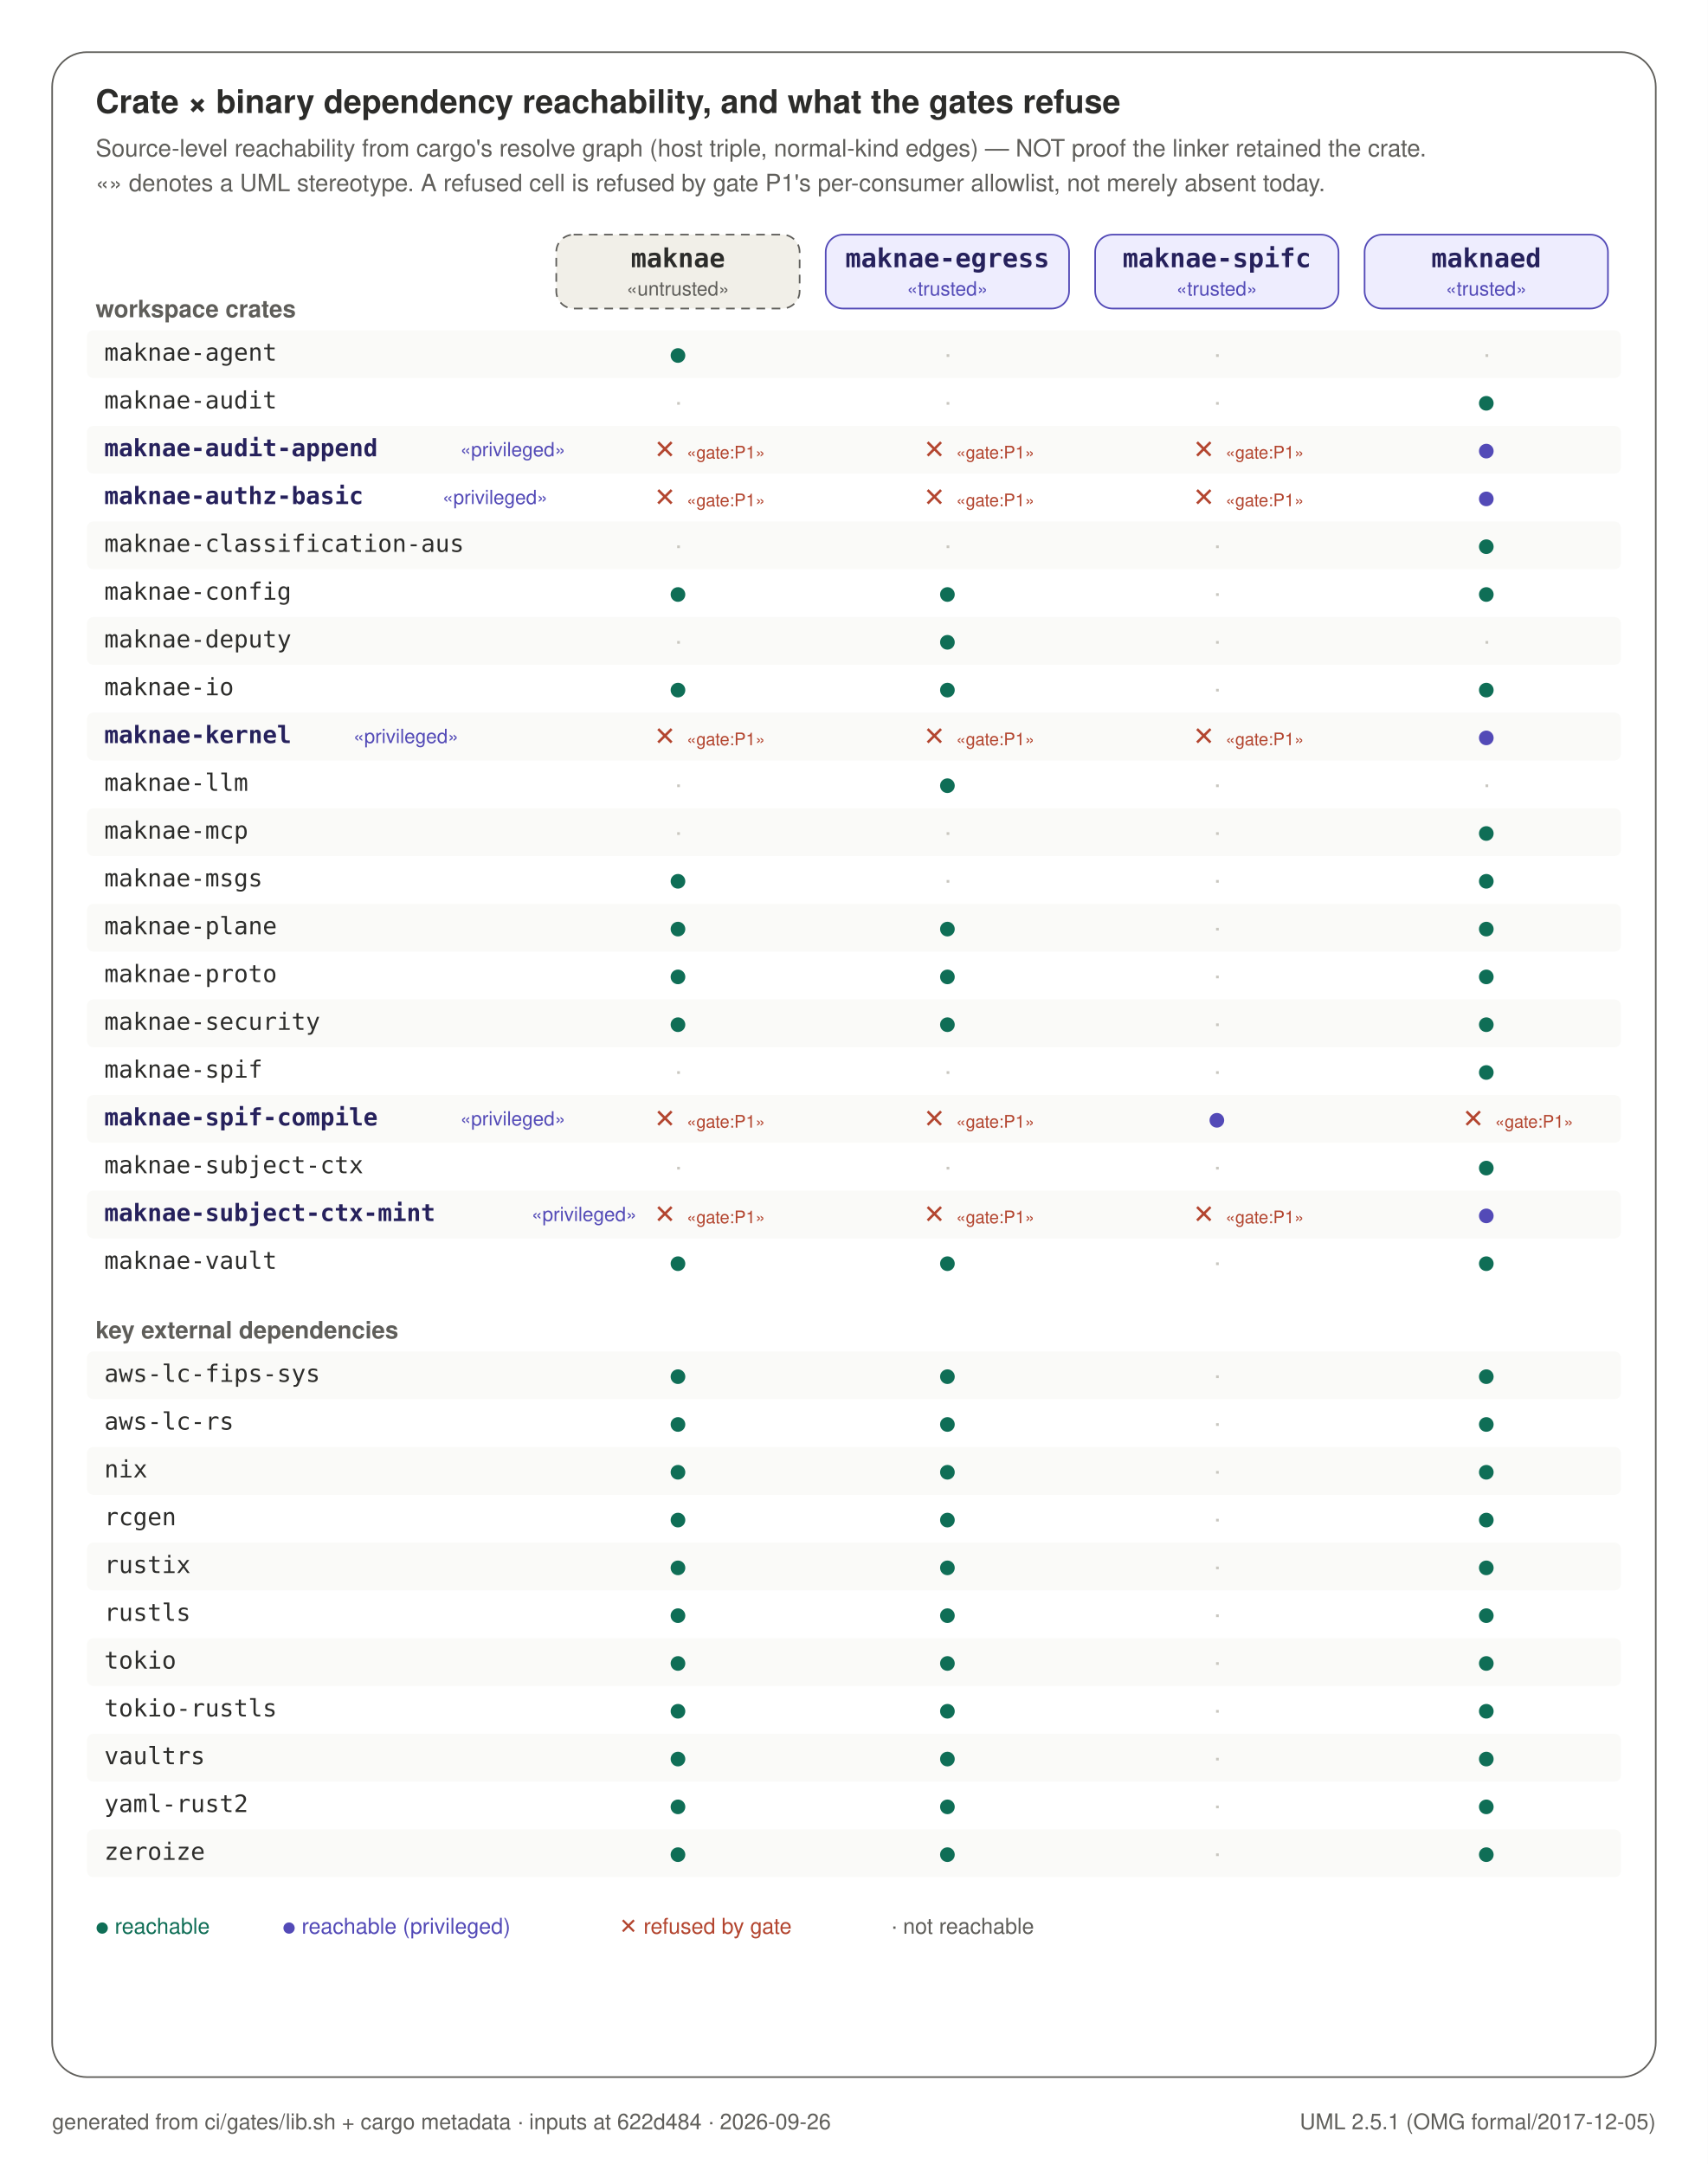
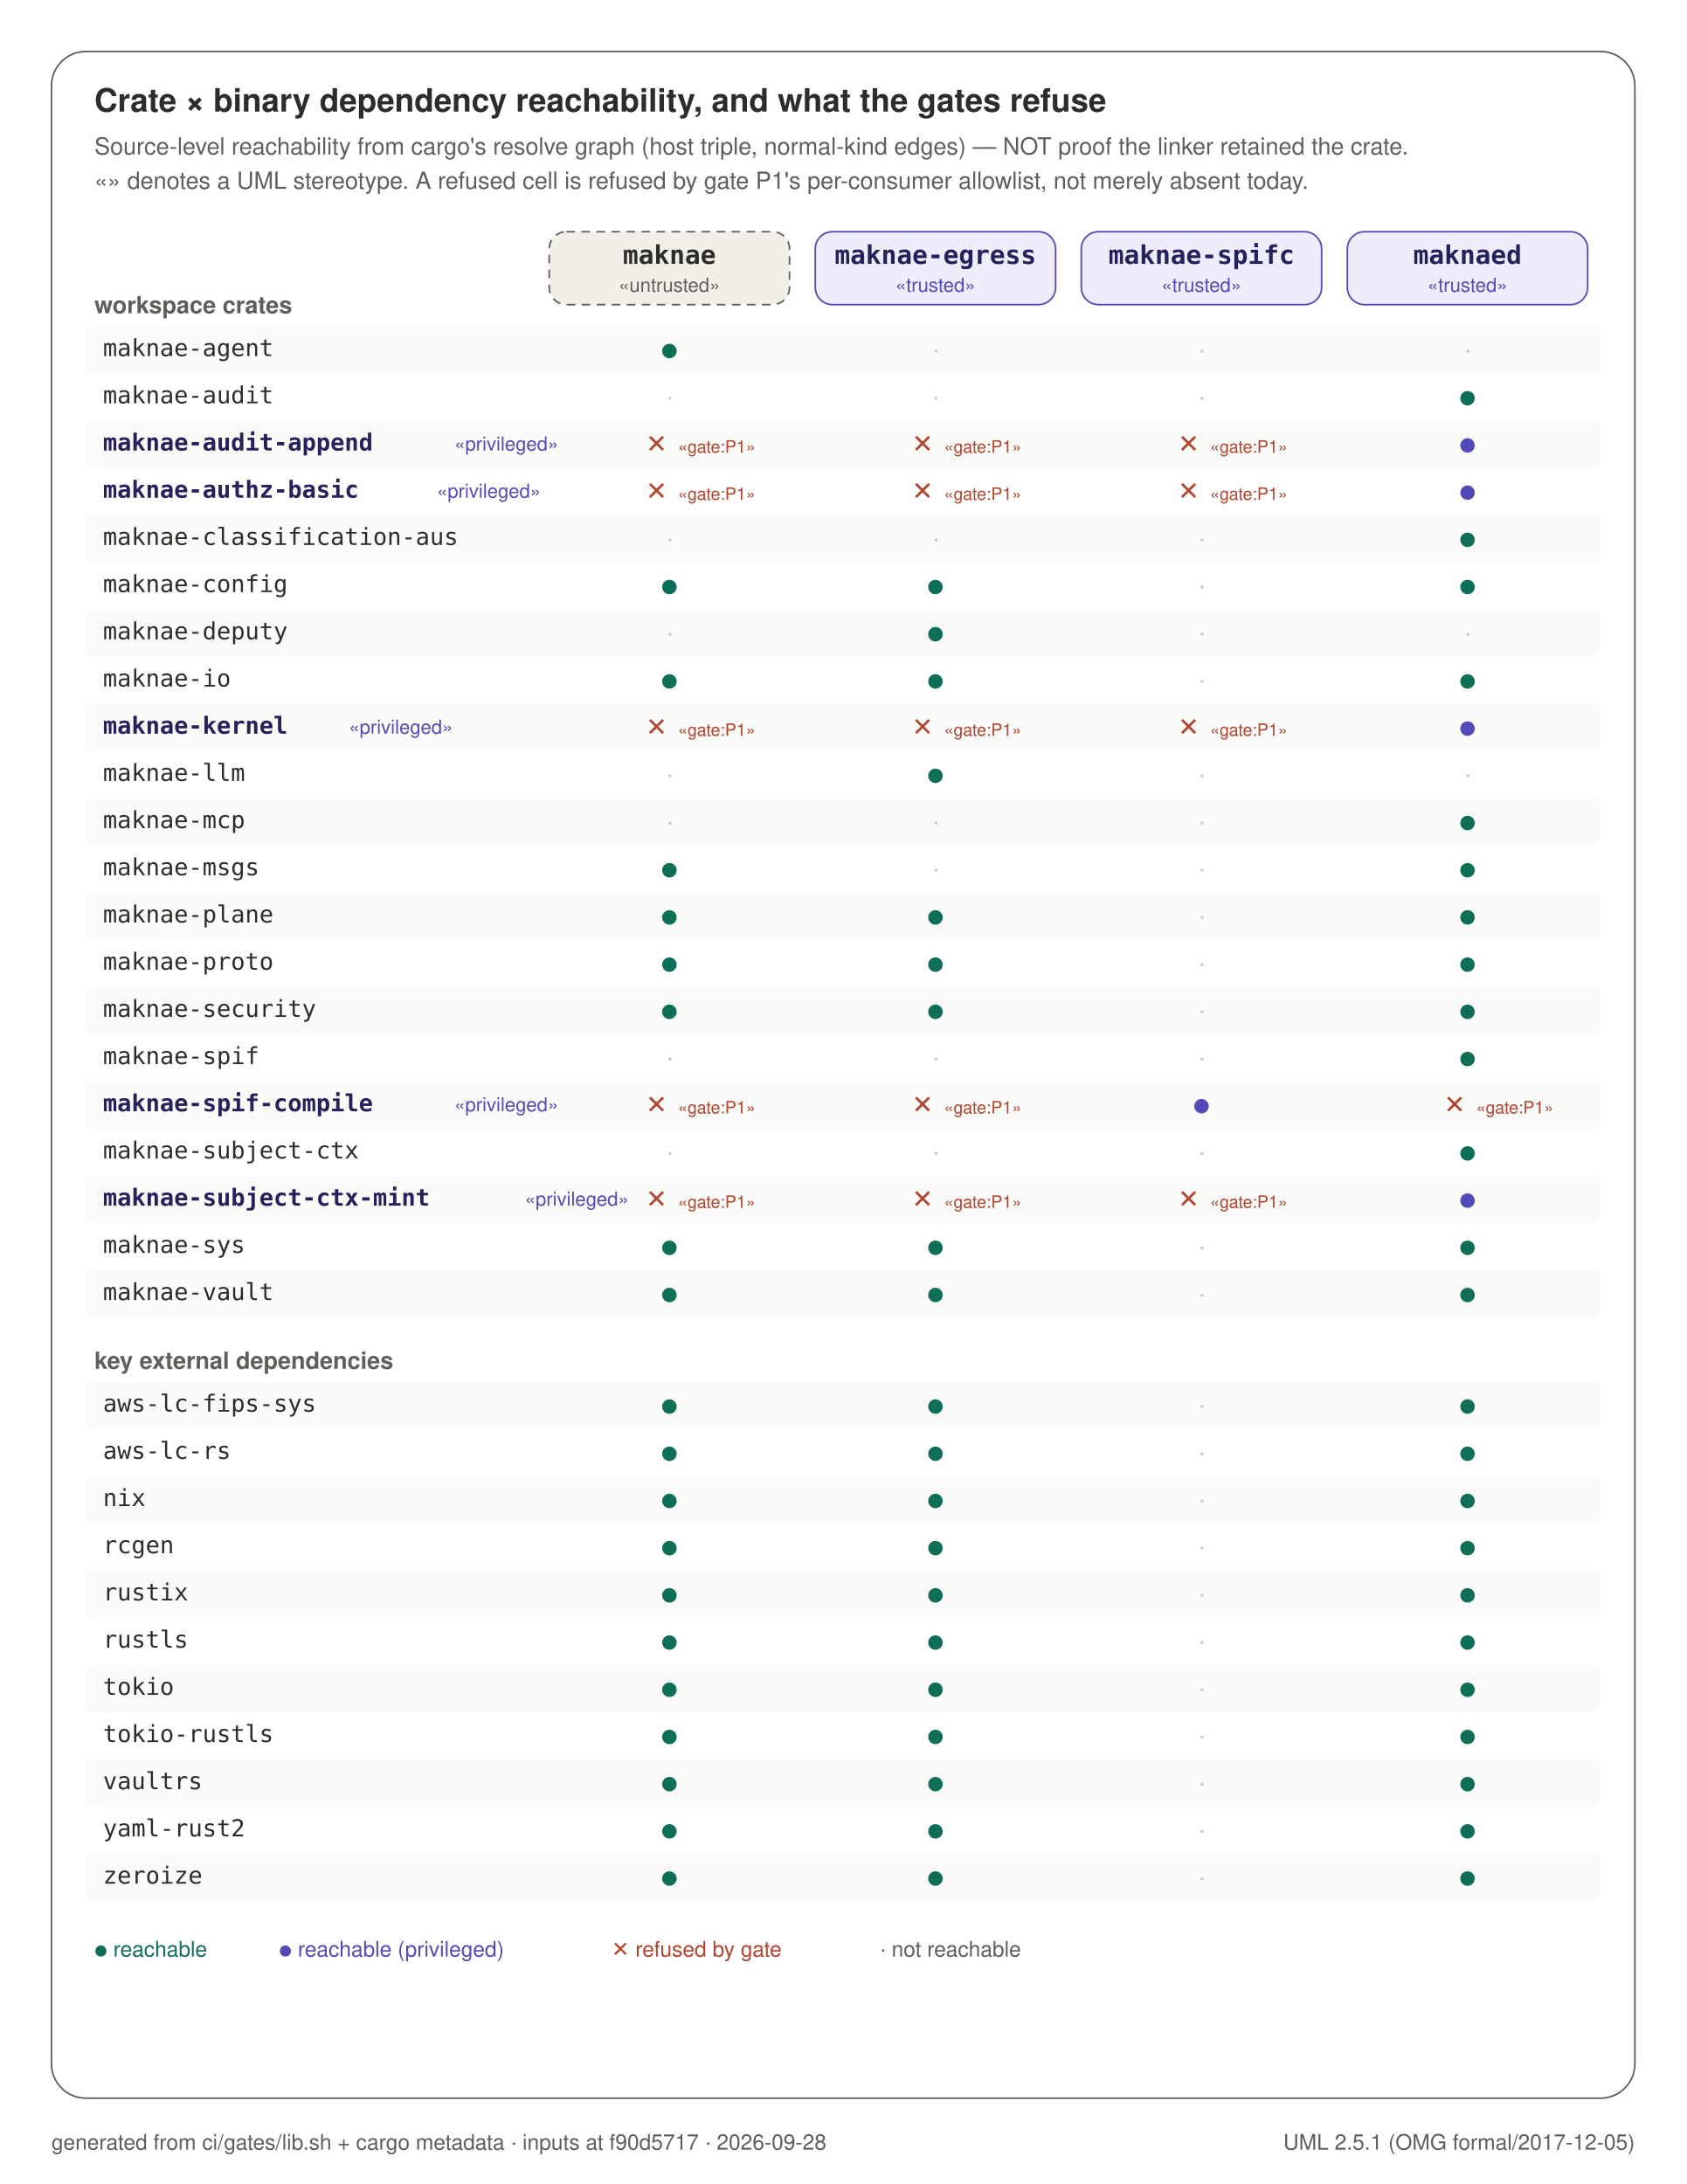
- <svg xmlns="http://www.w3.org/2000/svg" width="786" height="996" viewBox="0 0 786 996" role="img">
-   <rect x="0" y="0" width="786" height="996" fill="#FFFFFF" />
-   <rect x="24" y="24" width="738" height="932" rx="16" fill="#FFFFFF" stroke="#5F5E5A" stroke-width="0.75" />
+ <svg xmlns="http://www.w3.org/2000/svg" width="786" height="1018" viewBox="0 0 786 1018" role="img">
+   <rect x="0" y="0" width="786" height="1018" fill="#FFFFFF" />
+   <rect x="24" y="24" width="738" height="954" rx="16" fill="#FFFFFF" stroke="#5F5E5A" stroke-width="0.75" />
  <text x="44" y="52" text-anchor="start" font-family="Helvetica, Arial, sans-serif" font-size="15" font-weight="600" fill="#2C2C2A">Crate × binary dependency reachability, and what the gates refuse</text>
  <text x="44" y="72" text-anchor="start" font-family="Helvetica, Arial, sans-serif" font-size="11" font-weight="400" fill="#5F5E5A">Source-level reachability from cargo's resolve graph (host triple, normal-kind edges) — NOT proof the linker retained the crate.</text>
  <text x="44" y="88" text-anchor="start" font-family="Helvetica, Arial, sans-serif" font-size="11" font-weight="400" fill="#5F5E5A">«» denotes a UML stereotype. A refused cell is refused by gate P1's per-consumer allowlist, not merely absent today.</text>
  <rect x="256" y="108" width="112" height="34" rx="8" fill="#F1EFE8" stroke="#5F5E5A" stroke-width="0.75" stroke-dasharray="4 3" />
  <text x="312.0" y="123" text-anchor="middle" font-family="ui-monospace, SFMono-Regular, Menlo, monospace" font-size="12" font-weight="600" fill="#2C2C2A">maknae</text>
  <text x="312.0" y="136" text-anchor="middle" font-family="Helvetica, Arial, sans-serif" font-size="9" font-weight="400" fill="#5F5E5A">«untrusted»</text>
  <rect x="380" y="108" width="112" height="34" rx="8" fill="#EEEDFE" stroke="#534AB7" stroke-width="0.75" />
  <text x="436.0" y="123" text-anchor="middle" font-family="ui-monospace, SFMono-Regular, Menlo, monospace" font-size="12" font-weight="600" fill="#26215C">maknae-egress</text>
  <text x="436.0" y="136" text-anchor="middle" font-family="Helvetica, Arial, sans-serif" font-size="9" font-weight="400" fill="#534AB7">«trusted»</text>
  <rect x="504" y="108" width="112" height="34" rx="8" fill="#EEEDFE" stroke="#534AB7" stroke-width="0.75" />
  <text x="560.0" y="123" text-anchor="middle" font-family="ui-monospace, SFMono-Regular, Menlo, monospace" font-size="12" font-weight="600" fill="#26215C">maknae-spifc</text>
  <text x="560.0" y="136" text-anchor="middle" font-family="Helvetica, Arial, sans-serif" font-size="9" font-weight="400" fill="#534AB7">«trusted»</text>
  <rect x="628" y="108" width="112" height="34" rx="8" fill="#EEEDFE" stroke="#534AB7" stroke-width="0.75" />
  <text x="684.0" y="123" text-anchor="middle" font-family="ui-monospace, SFMono-Regular, Menlo, monospace" font-size="12" font-weight="600" fill="#26215C">maknaed</text>
  <text x="684.0" y="136" text-anchor="middle" font-family="Helvetica, Arial, sans-serif" font-size="9" font-weight="400" fill="#534AB7">«trusted»</text>
  <text x="44" y="146" text-anchor="start" font-family="Helvetica, Arial, sans-serif" font-size="11" font-weight="600" fill="#5F5E5A">workspace crates</text>
  <rect x="40" y="152" width="706" height="22" rx="3" fill="#FAFAF8" stroke="none" stroke-width="0" />
  <text x="48" y="166" text-anchor="start" font-family="ui-monospace, SFMono-Regular, Menlo, monospace" font-size="11" font-weight="400" fill="#2C2C2A">maknae-agent</text>
  <text x="312.0" y="167" text-anchor="middle" font-family="Helvetica, Arial, sans-serif" font-size="13" font-weight="400" fill="#0F6E56">●</text>
  <text x="436.0" y="167" text-anchor="middle" font-family="Helvetica, Arial, sans-serif" font-size="12" font-weight="400" fill="#C9C7C0">·</text>
  <text x="560.0" y="167" text-anchor="middle" font-family="Helvetica, Arial, sans-serif" font-size="12" font-weight="400" fill="#C9C7C0">·</text>
  <text x="684.0" y="167" text-anchor="middle" font-family="Helvetica, Arial, sans-serif" font-size="12" font-weight="400" fill="#C9C7C0">·</text>
  <text x="48" y="188" text-anchor="start" font-family="ui-monospace, SFMono-Regular, Menlo, monospace" font-size="11" font-weight="400" fill="#2C2C2A">maknae-audit</text>
  <text x="312.0" y="189" text-anchor="middle" font-family="Helvetica, Arial, sans-serif" font-size="12" font-weight="400" fill="#C9C7C0">·</text>
  <text x="436.0" y="189" text-anchor="middle" font-family="Helvetica, Arial, sans-serif" font-size="12" font-weight="400" fill="#C9C7C0">·</text>
  <text x="560.0" y="189" text-anchor="middle" font-family="Helvetica, Arial, sans-serif" font-size="12" font-weight="400" fill="#C9C7C0">·</text>
  <text x="684.0" y="189" text-anchor="middle" font-family="Helvetica, Arial, sans-serif" font-size="13" font-weight="400" fill="#0F6E56">●</text>
  <rect x="40" y="196" width="706" height="22" rx="3" fill="#FAFAF8" stroke="none" stroke-width="0" />
  <text x="48" y="210" text-anchor="start" font-family="ui-monospace, SFMono-Regular, Menlo, monospace" font-size="11" font-weight="600" fill="#26215C">maknae-audit-append</text>
  <text x="211.8" y="210" text-anchor="start" font-family="Helvetica, Arial, sans-serif" font-size="9" font-weight="400" fill="#534AB7">«privileged»</text>
  <text x="306.0" y="211" text-anchor="middle" font-family="Helvetica, Arial, sans-serif" font-size="12" font-weight="400" fill="#B3452F">✕</text>
  <text x="316.0" y="211" text-anchor="start" font-family="Helvetica, Arial, sans-serif" font-size="8" font-weight="400" fill="#B3452F">«gate:P1»</text>
  <text x="430.0" y="211" text-anchor="middle" font-family="Helvetica, Arial, sans-serif" font-size="12" font-weight="400" fill="#B3452F">✕</text>
  <text x="440.0" y="211" text-anchor="start" font-family="Helvetica, Arial, sans-serif" font-size="8" font-weight="400" fill="#B3452F">«gate:P1»</text>
  <text x="554.0" y="211" text-anchor="middle" font-family="Helvetica, Arial, sans-serif" font-size="12" font-weight="400" fill="#B3452F">✕</text>
  <text x="564.0" y="211" text-anchor="start" font-family="Helvetica, Arial, sans-serif" font-size="8" font-weight="400" fill="#B3452F">«gate:P1»</text>
  <text x="684.0" y="211" text-anchor="middle" font-family="Helvetica, Arial, sans-serif" font-size="13" font-weight="400" fill="#534AB7">●</text>
  <text x="48" y="232" text-anchor="start" font-family="ui-monospace, SFMono-Regular, Menlo, monospace" font-size="11" font-weight="600" fill="#26215C">maknae-authz-basic</text>
  <text x="203.6" y="232" text-anchor="start" font-family="Helvetica, Arial, sans-serif" font-size="9" font-weight="400" fill="#534AB7">«privileged»</text>
  <text x="306.0" y="233" text-anchor="middle" font-family="Helvetica, Arial, sans-serif" font-size="12" font-weight="400" fill="#B3452F">✕</text>
  <text x="316.0" y="233" text-anchor="start" font-family="Helvetica, Arial, sans-serif" font-size="8" font-weight="400" fill="#B3452F">«gate:P1»</text>
  <text x="430.0" y="233" text-anchor="middle" font-family="Helvetica, Arial, sans-serif" font-size="12" font-weight="400" fill="#B3452F">✕</text>
  <text x="440.0" y="233" text-anchor="start" font-family="Helvetica, Arial, sans-serif" font-size="8" font-weight="400" fill="#B3452F">«gate:P1»</text>
  <text x="554.0" y="233" text-anchor="middle" font-family="Helvetica, Arial, sans-serif" font-size="12" font-weight="400" fill="#B3452F">✕</text>
  <text x="564.0" y="233" text-anchor="start" font-family="Helvetica, Arial, sans-serif" font-size="8" font-weight="400" fill="#B3452F">«gate:P1»</text>
  <text x="684.0" y="233" text-anchor="middle" font-family="Helvetica, Arial, sans-serif" font-size="13" font-weight="400" fill="#534AB7">●</text>
  <rect x="40" y="240" width="706" height="22" rx="3" fill="#FAFAF8" stroke="none" stroke-width="0" />
  <text x="48" y="254" text-anchor="start" font-family="ui-monospace, SFMono-Regular, Menlo, monospace" font-size="11" font-weight="400" fill="#2C2C2A">maknae-classification-aus</text>
  <text x="312.0" y="255" text-anchor="middle" font-family="Helvetica, Arial, sans-serif" font-size="12" font-weight="400" fill="#C9C7C0">·</text>
  <text x="436.0" y="255" text-anchor="middle" font-family="Helvetica, Arial, sans-serif" font-size="12" font-weight="400" fill="#C9C7C0">·</text>
  <text x="560.0" y="255" text-anchor="middle" font-family="Helvetica, Arial, sans-serif" font-size="12" font-weight="400" fill="#C9C7C0">·</text>
  <text x="684.0" y="255" text-anchor="middle" font-family="Helvetica, Arial, sans-serif" font-size="13" font-weight="400" fill="#0F6E56">●</text>
  <text x="48" y="276" text-anchor="start" font-family="ui-monospace, SFMono-Regular, Menlo, monospace" font-size="11" font-weight="400" fill="#2C2C2A">maknae-config</text>
  <text x="312.0" y="277" text-anchor="middle" font-family="Helvetica, Arial, sans-serif" font-size="13" font-weight="400" fill="#0F6E56">●</text>
  <text x="436.0" y="277" text-anchor="middle" font-family="Helvetica, Arial, sans-serif" font-size="13" font-weight="400" fill="#0F6E56">●</text>
  <text x="560.0" y="277" text-anchor="middle" font-family="Helvetica, Arial, sans-serif" font-size="12" font-weight="400" fill="#C9C7C0">·</text>
  <text x="684.0" y="277" text-anchor="middle" font-family="Helvetica, Arial, sans-serif" font-size="13" font-weight="400" fill="#0F6E56">●</text>
  <rect x="40" y="284" width="706" height="22" rx="3" fill="#FAFAF8" stroke="none" stroke-width="0" />
  <text x="48" y="298" text-anchor="start" font-family="ui-monospace, SFMono-Regular, Menlo, monospace" font-size="11" font-weight="400" fill="#2C2C2A">maknae-deputy</text>
  <text x="312.0" y="299" text-anchor="middle" font-family="Helvetica, Arial, sans-serif" font-size="12" font-weight="400" fill="#C9C7C0">·</text>
  <text x="436.0" y="299" text-anchor="middle" font-family="Helvetica, Arial, sans-serif" font-size="13" font-weight="400" fill="#0F6E56">●</text>
  <text x="560.0" y="299" text-anchor="middle" font-family="Helvetica, Arial, sans-serif" font-size="12" font-weight="400" fill="#C9C7C0">·</text>
  <text x="684.0" y="299" text-anchor="middle" font-family="Helvetica, Arial, sans-serif" font-size="12" font-weight="400" fill="#C9C7C0">·</text>
  <text x="48" y="320" text-anchor="start" font-family="ui-monospace, SFMono-Regular, Menlo, monospace" font-size="11" font-weight="400" fill="#2C2C2A">maknae-io</text>
  <text x="312.0" y="321" text-anchor="middle" font-family="Helvetica, Arial, sans-serif" font-size="13" font-weight="400" fill="#0F6E56">●</text>
  <text x="436.0" y="321" text-anchor="middle" font-family="Helvetica, Arial, sans-serif" font-size="13" font-weight="400" fill="#0F6E56">●</text>
  <text x="560.0" y="321" text-anchor="middle" font-family="Helvetica, Arial, sans-serif" font-size="12" font-weight="400" fill="#C9C7C0">·</text>
  <text x="684.0" y="321" text-anchor="middle" font-family="Helvetica, Arial, sans-serif" font-size="13" font-weight="400" fill="#0F6E56">●</text>
  <rect x="40" y="328" width="706" height="22" rx="3" fill="#FAFAF8" stroke="none" stroke-width="0" />
  <text x="48" y="342" text-anchor="start" font-family="ui-monospace, SFMono-Regular, Menlo, monospace" font-size="11" font-weight="600" fill="#26215C">maknae-kernel</text>
  <text x="162.6" y="342" text-anchor="start" font-family="Helvetica, Arial, sans-serif" font-size="9" font-weight="400" fill="#534AB7">«privileged»</text>
  <text x="306.0" y="343" text-anchor="middle" font-family="Helvetica, Arial, sans-serif" font-size="12" font-weight="400" fill="#B3452F">✕</text>
  <text x="316.0" y="343" text-anchor="start" font-family="Helvetica, Arial, sans-serif" font-size="8" font-weight="400" fill="#B3452F">«gate:P1»</text>
  <text x="430.0" y="343" text-anchor="middle" font-family="Helvetica, Arial, sans-serif" font-size="12" font-weight="400" fill="#B3452F">✕</text>
  <text x="440.0" y="343" text-anchor="start" font-family="Helvetica, Arial, sans-serif" font-size="8" font-weight="400" fill="#B3452F">«gate:P1»</text>
  <text x="554.0" y="343" text-anchor="middle" font-family="Helvetica, Arial, sans-serif" font-size="12" font-weight="400" fill="#B3452F">✕</text>
  <text x="564.0" y="343" text-anchor="start" font-family="Helvetica, Arial, sans-serif" font-size="8" font-weight="400" fill="#B3452F">«gate:P1»</text>
  <text x="684.0" y="343" text-anchor="middle" font-family="Helvetica, Arial, sans-serif" font-size="13" font-weight="400" fill="#534AB7">●</text>
  <text x="48" y="364" text-anchor="start" font-family="ui-monospace, SFMono-Regular, Menlo, monospace" font-size="11" font-weight="400" fill="#2C2C2A">maknae-llm</text>
  <text x="312.0" y="365" text-anchor="middle" font-family="Helvetica, Arial, sans-serif" font-size="12" font-weight="400" fill="#C9C7C0">·</text>
  <text x="436.0" y="365" text-anchor="middle" font-family="Helvetica, Arial, sans-serif" font-size="13" font-weight="400" fill="#0F6E56">●</text>
  <text x="560.0" y="365" text-anchor="middle" font-family="Helvetica, Arial, sans-serif" font-size="12" font-weight="400" fill="#C9C7C0">·</text>
  <text x="684.0" y="365" text-anchor="middle" font-family="Helvetica, Arial, sans-serif" font-size="12" font-weight="400" fill="#C9C7C0">·</text>
  <rect x="40" y="372" width="706" height="22" rx="3" fill="#FAFAF8" stroke="none" stroke-width="0" />
  <text x="48" y="386" text-anchor="start" font-family="ui-monospace, SFMono-Regular, Menlo, monospace" font-size="11" font-weight="400" fill="#2C2C2A">maknae-mcp</text>
  <text x="312.0" y="387" text-anchor="middle" font-family="Helvetica, Arial, sans-serif" font-size="12" font-weight="400" fill="#C9C7C0">·</text>
  <text x="436.0" y="387" text-anchor="middle" font-family="Helvetica, Arial, sans-serif" font-size="12" font-weight="400" fill="#C9C7C0">·</text>
  <text x="560.0" y="387" text-anchor="middle" font-family="Helvetica, Arial, sans-serif" font-size="12" font-weight="400" fill="#C9C7C0">·</text>
  <text x="684.0" y="387" text-anchor="middle" font-family="Helvetica, Arial, sans-serif" font-size="13" font-weight="400" fill="#0F6E56">●</text>
  <text x="48" y="408" text-anchor="start" font-family="ui-monospace, SFMono-Regular, Menlo, monospace" font-size="11" font-weight="400" fill="#2C2C2A">maknae-msgs</text>
  <text x="312.0" y="409" text-anchor="middle" font-family="Helvetica, Arial, sans-serif" font-size="13" font-weight="400" fill="#0F6E56">●</text>
  <text x="436.0" y="409" text-anchor="middle" font-family="Helvetica, Arial, sans-serif" font-size="12" font-weight="400" fill="#C9C7C0">·</text>
  <text x="560.0" y="409" text-anchor="middle" font-family="Helvetica, Arial, sans-serif" font-size="12" font-weight="400" fill="#C9C7C0">·</text>
  <text x="684.0" y="409" text-anchor="middle" font-family="Helvetica, Arial, sans-serif" font-size="13" font-weight="400" fill="#0F6E56">●</text>
  <rect x="40" y="416" width="706" height="22" rx="3" fill="#FAFAF8" stroke="none" stroke-width="0" />
  <text x="48" y="430" text-anchor="start" font-family="ui-monospace, SFMono-Regular, Menlo, monospace" font-size="11" font-weight="400" fill="#2C2C2A">maknae-plane</text>
  <text x="312.0" y="431" text-anchor="middle" font-family="Helvetica, Arial, sans-serif" font-size="13" font-weight="400" fill="#0F6E56">●</text>
  <text x="436.0" y="431" text-anchor="middle" font-family="Helvetica, Arial, sans-serif" font-size="13" font-weight="400" fill="#0F6E56">●</text>
  <text x="560.0" y="431" text-anchor="middle" font-family="Helvetica, Arial, sans-serif" font-size="12" font-weight="400" fill="#C9C7C0">·</text>
  <text x="684.0" y="431" text-anchor="middle" font-family="Helvetica, Arial, sans-serif" font-size="13" font-weight="400" fill="#0F6E56">●</text>
  <text x="48" y="452" text-anchor="start" font-family="ui-monospace, SFMono-Regular, Menlo, monospace" font-size="11" font-weight="400" fill="#2C2C2A">maknae-proto</text>
  <text x="312.0" y="453" text-anchor="middle" font-family="Helvetica, Arial, sans-serif" font-size="13" font-weight="400" fill="#0F6E56">●</text>
  <text x="436.0" y="453" text-anchor="middle" font-family="Helvetica, Arial, sans-serif" font-size="13" font-weight="400" fill="#0F6E56">●</text>
  <text x="560.0" y="453" text-anchor="middle" font-family="Helvetica, Arial, sans-serif" font-size="12" font-weight="400" fill="#C9C7C0">·</text>
  <text x="684.0" y="453" text-anchor="middle" font-family="Helvetica, Arial, sans-serif" font-size="13" font-weight="400" fill="#0F6E56">●</text>
  <rect x="40" y="460" width="706" height="22" rx="3" fill="#FAFAF8" stroke="none" stroke-width="0" />
  <text x="48" y="474" text-anchor="start" font-family="ui-monospace, SFMono-Regular, Menlo, monospace" font-size="11" font-weight="400" fill="#2C2C2A">maknae-security</text>
  <text x="312.0" y="475" text-anchor="middle" font-family="Helvetica, Arial, sans-serif" font-size="13" font-weight="400" fill="#0F6E56">●</text>
  <text x="436.0" y="475" text-anchor="middle" font-family="Helvetica, Arial, sans-serif" font-size="13" font-weight="400" fill="#0F6E56">●</text>
  <text x="560.0" y="475" text-anchor="middle" font-family="Helvetica, Arial, sans-serif" font-size="12" font-weight="400" fill="#C9C7C0">·</text>
  <text x="684.0" y="475" text-anchor="middle" font-family="Helvetica, Arial, sans-serif" font-size="13" font-weight="400" fill="#0F6E56">●</text>
  <text x="48" y="496" text-anchor="start" font-family="ui-monospace, SFMono-Regular, Menlo, monospace" font-size="11" font-weight="400" fill="#2C2C2A">maknae-spif</text>
  <text x="312.0" y="497" text-anchor="middle" font-family="Helvetica, Arial, sans-serif" font-size="12" font-weight="400" fill="#C9C7C0">·</text>
  <text x="436.0" y="497" text-anchor="middle" font-family="Helvetica, Arial, sans-serif" font-size="12" font-weight="400" fill="#C9C7C0">·</text>
  <text x="560.0" y="497" text-anchor="middle" font-family="Helvetica, Arial, sans-serif" font-size="12" font-weight="400" fill="#C9C7C0">·</text>
  <text x="684.0" y="497" text-anchor="middle" font-family="Helvetica, Arial, sans-serif" font-size="13" font-weight="400" fill="#0F6E56">●</text>
  <rect x="40" y="504" width="706" height="22" rx="3" fill="#FAFAF8" stroke="none" stroke-width="0" />
  <text x="48" y="518" text-anchor="start" font-family="ui-monospace, SFMono-Regular, Menlo, monospace" font-size="11" font-weight="600" fill="#26215C">maknae-spif-compile</text>
  <text x="211.8" y="518" text-anchor="start" font-family="Helvetica, Arial, sans-serif" font-size="9" font-weight="400" fill="#534AB7">«privileged»</text>
  <text x="306.0" y="519" text-anchor="middle" font-family="Helvetica, Arial, sans-serif" font-size="12" font-weight="400" fill="#B3452F">✕</text>
  <text x="316.0" y="519" text-anchor="start" font-family="Helvetica, Arial, sans-serif" font-size="8" font-weight="400" fill="#B3452F">«gate:P1»</text>
  <text x="430.0" y="519" text-anchor="middle" font-family="Helvetica, Arial, sans-serif" font-size="12" font-weight="400" fill="#B3452F">✕</text>
  <text x="440.0" y="519" text-anchor="start" font-family="Helvetica, Arial, sans-serif" font-size="8" font-weight="400" fill="#B3452F">«gate:P1»</text>
  <text x="560.0" y="519" text-anchor="middle" font-family="Helvetica, Arial, sans-serif" font-size="13" font-weight="400" fill="#534AB7">●</text>
  <text x="678.0" y="519" text-anchor="middle" font-family="Helvetica, Arial, sans-serif" font-size="12" font-weight="400" fill="#B3452F">✕</text>
  <text x="688.0" y="519" text-anchor="start" font-family="Helvetica, Arial, sans-serif" font-size="8" font-weight="400" fill="#B3452F">«gate:P1»</text>
  <text x="48" y="540" text-anchor="start" font-family="ui-monospace, SFMono-Regular, Menlo, monospace" font-size="11" font-weight="400" fill="#2C2C2A">maknae-subject-ctx</text>
  <text x="312.0" y="541" text-anchor="middle" font-family="Helvetica, Arial, sans-serif" font-size="12" font-weight="400" fill="#C9C7C0">·</text>
  <text x="436.0" y="541" text-anchor="middle" font-family="Helvetica, Arial, sans-serif" font-size="12" font-weight="400" fill="#C9C7C0">·</text>
  <text x="560.0" y="541" text-anchor="middle" font-family="Helvetica, Arial, sans-serif" font-size="12" font-weight="400" fill="#C9C7C0">·</text>
  <text x="684.0" y="541" text-anchor="middle" font-family="Helvetica, Arial, sans-serif" font-size="13" font-weight="400" fill="#0F6E56">●</text>
  <rect x="40" y="548" width="706" height="22" rx="3" fill="#FAFAF8" stroke="none" stroke-width="0" />
  <text x="48" y="562" text-anchor="start" font-family="ui-monospace, SFMono-Regular, Menlo, monospace" font-size="11" font-weight="600" fill="#26215C">maknae-subject-ctx-mint</text>
  <text x="244.6" y="562" text-anchor="start" font-family="Helvetica, Arial, sans-serif" font-size="9" font-weight="400" fill="#534AB7">«privileged»</text>
  <text x="306.0" y="563" text-anchor="middle" font-family="Helvetica, Arial, sans-serif" font-size="12" font-weight="400" fill="#B3452F">✕</text>
  <text x="316.0" y="563" text-anchor="start" font-family="Helvetica, Arial, sans-serif" font-size="8" font-weight="400" fill="#B3452F">«gate:P1»</text>
  <text x="430.0" y="563" text-anchor="middle" font-family="Helvetica, Arial, sans-serif" font-size="12" font-weight="400" fill="#B3452F">✕</text>
  <text x="440.0" y="563" text-anchor="start" font-family="Helvetica, Arial, sans-serif" font-size="8" font-weight="400" fill="#B3452F">«gate:P1»</text>
  <text x="554.0" y="563" text-anchor="middle" font-family="Helvetica, Arial, sans-serif" font-size="12" font-weight="400" fill="#B3452F">✕</text>
  <text x="564.0" y="563" text-anchor="start" font-family="Helvetica, Arial, sans-serif" font-size="8" font-weight="400" fill="#B3452F">«gate:P1»</text>
  <text x="684.0" y="563" text-anchor="middle" font-family="Helvetica, Arial, sans-serif" font-size="13" font-weight="400" fill="#534AB7">●</text>
-   <text x="48" y="584" text-anchor="start" font-family="ui-monospace, SFMono-Regular, Menlo, monospace" font-size="11" font-weight="400" fill="#2C2C2A">maknae-vault</text>
+   <text x="48" y="584" text-anchor="start" font-family="ui-monospace, SFMono-Regular, Menlo, monospace" font-size="11" font-weight="400" fill="#2C2C2A">maknae-sys</text>
  <text x="312.0" y="585" text-anchor="middle" font-family="Helvetica, Arial, sans-serif" font-size="13" font-weight="400" fill="#0F6E56">●</text>
  <text x="436.0" y="585" text-anchor="middle" font-family="Helvetica, Arial, sans-serif" font-size="13" font-weight="400" fill="#0F6E56">●</text>
  <text x="560.0" y="585" text-anchor="middle" font-family="Helvetica, Arial, sans-serif" font-size="12" font-weight="400" fill="#C9C7C0">·</text>
  <text x="684.0" y="585" text-anchor="middle" font-family="Helvetica, Arial, sans-serif" font-size="13" font-weight="400" fill="#0F6E56">●</text>
-   <text x="44" y="616" text-anchor="start" font-family="Helvetica, Arial, sans-serif" font-size="11" font-weight="600" fill="#5F5E5A">key external dependencies</text>
-   <rect x="40" y="622" width="706" height="22" rx="3" fill="#FAFAF8" stroke="none" stroke-width="0" />
-   <text x="48" y="636" text-anchor="start" font-family="ui-monospace, SFMono-Regular, Menlo, monospace" font-size="11" font-weight="400" fill="#2C2C2A">aws-lc-fips-sys</text>
-   <text x="312.0" y="637" text-anchor="middle" font-family="Helvetica, Arial, sans-serif" font-size="13" font-weight="400" fill="#0F6E56">●</text>
-   <text x="436.0" y="637" text-anchor="middle" font-family="Helvetica, Arial, sans-serif" font-size="13" font-weight="400" fill="#0F6E56">●</text>
-   <text x="560.0" y="637" text-anchor="middle" font-family="Helvetica, Arial, sans-serif" font-size="12" font-weight="400" fill="#C9C7C0">·</text>
-   <text x="684.0" y="637" text-anchor="middle" font-family="Helvetica, Arial, sans-serif" font-size="13" font-weight="400" fill="#0F6E56">●</text>
-   <text x="48" y="658" text-anchor="start" font-family="ui-monospace, SFMono-Regular, Menlo, monospace" font-size="11" font-weight="400" fill="#2C2C2A">aws-lc-rs</text>
+   <rect x="40" y="592" width="706" height="22" rx="3" fill="#FAFAF8" stroke="none" stroke-width="0" />
+   <text x="48" y="606" text-anchor="start" font-family="ui-monospace, SFMono-Regular, Menlo, monospace" font-size="11" font-weight="400" fill="#2C2C2A">maknae-vault</text>
+   <text x="312.0" y="607" text-anchor="middle" font-family="Helvetica, Arial, sans-serif" font-size="13" font-weight="400" fill="#0F6E56">●</text>
+   <text x="436.0" y="607" text-anchor="middle" font-family="Helvetica, Arial, sans-serif" font-size="13" font-weight="400" fill="#0F6E56">●</text>
+   <text x="560.0" y="607" text-anchor="middle" font-family="Helvetica, Arial, sans-serif" font-size="12" font-weight="400" fill="#C9C7C0">·</text>
+   <text x="684.0" y="607" text-anchor="middle" font-family="Helvetica, Arial, sans-serif" font-size="13" font-weight="400" fill="#0F6E56">●</text>
+   <text x="44" y="638" text-anchor="start" font-family="Helvetica, Arial, sans-serif" font-size="11" font-weight="600" fill="#5F5E5A">key external dependencies</text>
+   <rect x="40" y="644" width="706" height="22" rx="3" fill="#FAFAF8" stroke="none" stroke-width="0" />
+   <text x="48" y="658" text-anchor="start" font-family="ui-monospace, SFMono-Regular, Menlo, monospace" font-size="11" font-weight="400" fill="#2C2C2A">aws-lc-fips-sys</text>
  <text x="312.0" y="659" text-anchor="middle" font-family="Helvetica, Arial, sans-serif" font-size="13" font-weight="400" fill="#0F6E56">●</text>
  <text x="436.0" y="659" text-anchor="middle" font-family="Helvetica, Arial, sans-serif" font-size="13" font-weight="400" fill="#0F6E56">●</text>
  <text x="560.0" y="659" text-anchor="middle" font-family="Helvetica, Arial, sans-serif" font-size="12" font-weight="400" fill="#C9C7C0">·</text>
  <text x="684.0" y="659" text-anchor="middle" font-family="Helvetica, Arial, sans-serif" font-size="13" font-weight="400" fill="#0F6E56">●</text>
-   <rect x="40" y="666" width="706" height="22" rx="3" fill="#FAFAF8" stroke="none" stroke-width="0" />
-   <text x="48" y="680" text-anchor="start" font-family="ui-monospace, SFMono-Regular, Menlo, monospace" font-size="11" font-weight="400" fill="#2C2C2A">nix</text>
+   <text x="48" y="680" text-anchor="start" font-family="ui-monospace, SFMono-Regular, Menlo, monospace" font-size="11" font-weight="400" fill="#2C2C2A">aws-lc-rs</text>
  <text x="312.0" y="681" text-anchor="middle" font-family="Helvetica, Arial, sans-serif" font-size="13" font-weight="400" fill="#0F6E56">●</text>
  <text x="436.0" y="681" text-anchor="middle" font-family="Helvetica, Arial, sans-serif" font-size="13" font-weight="400" fill="#0F6E56">●</text>
  <text x="560.0" y="681" text-anchor="middle" font-family="Helvetica, Arial, sans-serif" font-size="12" font-weight="400" fill="#C9C7C0">·</text>
  <text x="684.0" y="681" text-anchor="middle" font-family="Helvetica, Arial, sans-serif" font-size="13" font-weight="400" fill="#0F6E56">●</text>
-   <text x="48" y="702" text-anchor="start" font-family="ui-monospace, SFMono-Regular, Menlo, monospace" font-size="11" font-weight="400" fill="#2C2C2A">rcgen</text>
+   <rect x="40" y="688" width="706" height="22" rx="3" fill="#FAFAF8" stroke="none" stroke-width="0" />
+   <text x="48" y="702" text-anchor="start" font-family="ui-monospace, SFMono-Regular, Menlo, monospace" font-size="11" font-weight="400" fill="#2C2C2A">nix</text>
  <text x="312.0" y="703" text-anchor="middle" font-family="Helvetica, Arial, sans-serif" font-size="13" font-weight="400" fill="#0F6E56">●</text>
  <text x="436.0" y="703" text-anchor="middle" font-family="Helvetica, Arial, sans-serif" font-size="13" font-weight="400" fill="#0F6E56">●</text>
  <text x="560.0" y="703" text-anchor="middle" font-family="Helvetica, Arial, sans-serif" font-size="12" font-weight="400" fill="#C9C7C0">·</text>
  <text x="684.0" y="703" text-anchor="middle" font-family="Helvetica, Arial, sans-serif" font-size="13" font-weight="400" fill="#0F6E56">●</text>
-   <rect x="40" y="710" width="706" height="22" rx="3" fill="#FAFAF8" stroke="none" stroke-width="0" />
-   <text x="48" y="724" text-anchor="start" font-family="ui-monospace, SFMono-Regular, Menlo, monospace" font-size="11" font-weight="400" fill="#2C2C2A">rustix</text>
+   <text x="48" y="724" text-anchor="start" font-family="ui-monospace, SFMono-Regular, Menlo, monospace" font-size="11" font-weight="400" fill="#2C2C2A">rcgen</text>
  <text x="312.0" y="725" text-anchor="middle" font-family="Helvetica, Arial, sans-serif" font-size="13" font-weight="400" fill="#0F6E56">●</text>
  <text x="436.0" y="725" text-anchor="middle" font-family="Helvetica, Arial, sans-serif" font-size="13" font-weight="400" fill="#0F6E56">●</text>
  <text x="560.0" y="725" text-anchor="middle" font-family="Helvetica, Arial, sans-serif" font-size="12" font-weight="400" fill="#C9C7C0">·</text>
  <text x="684.0" y="725" text-anchor="middle" font-family="Helvetica, Arial, sans-serif" font-size="13" font-weight="400" fill="#0F6E56">●</text>
-   <text x="48" y="746" text-anchor="start" font-family="ui-monospace, SFMono-Regular, Menlo, monospace" font-size="11" font-weight="400" fill="#2C2C2A">rustls</text>
+   <rect x="40" y="732" width="706" height="22" rx="3" fill="#FAFAF8" stroke="none" stroke-width="0" />
+   <text x="48" y="746" text-anchor="start" font-family="ui-monospace, SFMono-Regular, Menlo, monospace" font-size="11" font-weight="400" fill="#2C2C2A">rustix</text>
  <text x="312.0" y="747" text-anchor="middle" font-family="Helvetica, Arial, sans-serif" font-size="13" font-weight="400" fill="#0F6E56">●</text>
  <text x="436.0" y="747" text-anchor="middle" font-family="Helvetica, Arial, sans-serif" font-size="13" font-weight="400" fill="#0F6E56">●</text>
  <text x="560.0" y="747" text-anchor="middle" font-family="Helvetica, Arial, sans-serif" font-size="12" font-weight="400" fill="#C9C7C0">·</text>
  <text x="684.0" y="747" text-anchor="middle" font-family="Helvetica, Arial, sans-serif" font-size="13" font-weight="400" fill="#0F6E56">●</text>
-   <rect x="40" y="754" width="706" height="22" rx="3" fill="#FAFAF8" stroke="none" stroke-width="0" />
-   <text x="48" y="768" text-anchor="start" font-family="ui-monospace, SFMono-Regular, Menlo, monospace" font-size="11" font-weight="400" fill="#2C2C2A">tokio</text>
+   <text x="48" y="768" text-anchor="start" font-family="ui-monospace, SFMono-Regular, Menlo, monospace" font-size="11" font-weight="400" fill="#2C2C2A">rustls</text>
  <text x="312.0" y="769" text-anchor="middle" font-family="Helvetica, Arial, sans-serif" font-size="13" font-weight="400" fill="#0F6E56">●</text>
  <text x="436.0" y="769" text-anchor="middle" font-family="Helvetica, Arial, sans-serif" font-size="13" font-weight="400" fill="#0F6E56">●</text>
  <text x="560.0" y="769" text-anchor="middle" font-family="Helvetica, Arial, sans-serif" font-size="12" font-weight="400" fill="#C9C7C0">·</text>
  <text x="684.0" y="769" text-anchor="middle" font-family="Helvetica, Arial, sans-serif" font-size="13" font-weight="400" fill="#0F6E56">●</text>
-   <text x="48" y="790" text-anchor="start" font-family="ui-monospace, SFMono-Regular, Menlo, monospace" font-size="11" font-weight="400" fill="#2C2C2A">tokio-rustls</text>
+   <rect x="40" y="776" width="706" height="22" rx="3" fill="#FAFAF8" stroke="none" stroke-width="0" />
+   <text x="48" y="790" text-anchor="start" font-family="ui-monospace, SFMono-Regular, Menlo, monospace" font-size="11" font-weight="400" fill="#2C2C2A">tokio</text>
  <text x="312.0" y="791" text-anchor="middle" font-family="Helvetica, Arial, sans-serif" font-size="13" font-weight="400" fill="#0F6E56">●</text>
  <text x="436.0" y="791" text-anchor="middle" font-family="Helvetica, Arial, sans-serif" font-size="13" font-weight="400" fill="#0F6E56">●</text>
  <text x="560.0" y="791" text-anchor="middle" font-family="Helvetica, Arial, sans-serif" font-size="12" font-weight="400" fill="#C9C7C0">·</text>
  <text x="684.0" y="791" text-anchor="middle" font-family="Helvetica, Arial, sans-serif" font-size="13" font-weight="400" fill="#0F6E56">●</text>
-   <rect x="40" y="798" width="706" height="22" rx="3" fill="#FAFAF8" stroke="none" stroke-width="0" />
-   <text x="48" y="812" text-anchor="start" font-family="ui-monospace, SFMono-Regular, Menlo, monospace" font-size="11" font-weight="400" fill="#2C2C2A">vaultrs</text>
+   <text x="48" y="812" text-anchor="start" font-family="ui-monospace, SFMono-Regular, Menlo, monospace" font-size="11" font-weight="400" fill="#2C2C2A">tokio-rustls</text>
  <text x="312.0" y="813" text-anchor="middle" font-family="Helvetica, Arial, sans-serif" font-size="13" font-weight="400" fill="#0F6E56">●</text>
  <text x="436.0" y="813" text-anchor="middle" font-family="Helvetica, Arial, sans-serif" font-size="13" font-weight="400" fill="#0F6E56">●</text>
  <text x="560.0" y="813" text-anchor="middle" font-family="Helvetica, Arial, sans-serif" font-size="12" font-weight="400" fill="#C9C7C0">·</text>
  <text x="684.0" y="813" text-anchor="middle" font-family="Helvetica, Arial, sans-serif" font-size="13" font-weight="400" fill="#0F6E56">●</text>
-   <text x="48" y="834" text-anchor="start" font-family="ui-monospace, SFMono-Regular, Menlo, monospace" font-size="11" font-weight="400" fill="#2C2C2A">yaml-rust2</text>
+   <rect x="40" y="820" width="706" height="22" rx="3" fill="#FAFAF8" stroke="none" stroke-width="0" />
+   <text x="48" y="834" text-anchor="start" font-family="ui-monospace, SFMono-Regular, Menlo, monospace" font-size="11" font-weight="400" fill="#2C2C2A">vaultrs</text>
  <text x="312.0" y="835" text-anchor="middle" font-family="Helvetica, Arial, sans-serif" font-size="13" font-weight="400" fill="#0F6E56">●</text>
  <text x="436.0" y="835" text-anchor="middle" font-family="Helvetica, Arial, sans-serif" font-size="13" font-weight="400" fill="#0F6E56">●</text>
  <text x="560.0" y="835" text-anchor="middle" font-family="Helvetica, Arial, sans-serif" font-size="12" font-weight="400" fill="#C9C7C0">·</text>
  <text x="684.0" y="835" text-anchor="middle" font-family="Helvetica, Arial, sans-serif" font-size="13" font-weight="400" fill="#0F6E56">●</text>
-   <rect x="40" y="842" width="706" height="22" rx="3" fill="#FAFAF8" stroke="none" stroke-width="0" />
-   <text x="48" y="856" text-anchor="start" font-family="ui-monospace, SFMono-Regular, Menlo, monospace" font-size="11" font-weight="400" fill="#2C2C2A">zeroize</text>
+   <text x="48" y="856" text-anchor="start" font-family="ui-monospace, SFMono-Regular, Menlo, monospace" font-size="11" font-weight="400" fill="#2C2C2A">yaml-rust2</text>
  <text x="312.0" y="857" text-anchor="middle" font-family="Helvetica, Arial, sans-serif" font-size="13" font-weight="400" fill="#0F6E56">●</text>
  <text x="436.0" y="857" text-anchor="middle" font-family="Helvetica, Arial, sans-serif" font-size="13" font-weight="400" fill="#0F6E56">●</text>
  <text x="560.0" y="857" text-anchor="middle" font-family="Helvetica, Arial, sans-serif" font-size="12" font-weight="400" fill="#C9C7C0">·</text>
  <text x="684.0" y="857" text-anchor="middle" font-family="Helvetica, Arial, sans-serif" font-size="13" font-weight="400" fill="#0F6E56">●</text>
-   <text x="44" y="890" text-anchor="start" font-family="Helvetica, Arial, sans-serif" font-size="10" font-weight="400" fill="#0F6E56">● reachable</text>
-   <text x="130" y="890" text-anchor="start" font-family="Helvetica, Arial, sans-serif" font-size="10" font-weight="400" fill="#534AB7">● reachable (privileged)</text>
-   <text x="285" y="890" text-anchor="start" font-family="Helvetica, Arial, sans-serif" font-size="10" font-weight="400" fill="#B3452F">✕ refused by gate</text>
-   <text x="410" y="890" text-anchor="start" font-family="Helvetica, Arial, sans-serif" font-size="10" font-weight="400" fill="#5F5E5A">· not reachable</text>
-   <text x="24" y="980" text-anchor="start" font-family="Helvetica, Arial, sans-serif" font-size="10" font-weight="400" fill="#5F5E5A">generated from ci/gates/lib.sh + cargo metadata · inputs at 622d484 · 2026-09-26</text>
-   <text x="762" y="980" text-anchor="end" font-family="Helvetica, Arial, sans-serif" font-size="10" font-weight="400" fill="#5F5E5A">UML 2.5.1 (OMG formal/2017-12-05)</text>
+   <rect x="40" y="864" width="706" height="22" rx="3" fill="#FAFAF8" stroke="none" stroke-width="0" />
+   <text x="48" y="878" text-anchor="start" font-family="ui-monospace, SFMono-Regular, Menlo, monospace" font-size="11" font-weight="400" fill="#2C2C2A">zeroize</text>
+   <text x="312.0" y="879" text-anchor="middle" font-family="Helvetica, Arial, sans-serif" font-size="13" font-weight="400" fill="#0F6E56">●</text>
+   <text x="436.0" y="879" text-anchor="middle" font-family="Helvetica, Arial, sans-serif" font-size="13" font-weight="400" fill="#0F6E56">●</text>
+   <text x="560.0" y="879" text-anchor="middle" font-family="Helvetica, Arial, sans-serif" font-size="12" font-weight="400" fill="#C9C7C0">·</text>
+   <text x="684.0" y="879" text-anchor="middle" font-family="Helvetica, Arial, sans-serif" font-size="13" font-weight="400" fill="#0F6E56">●</text>
+   <text x="44" y="912" text-anchor="start" font-family="Helvetica, Arial, sans-serif" font-size="10" font-weight="400" fill="#0F6E56">● reachable</text>
+   <text x="130" y="912" text-anchor="start" font-family="Helvetica, Arial, sans-serif" font-size="10" font-weight="400" fill="#534AB7">● reachable (privileged)</text>
+   <text x="285" y="912" text-anchor="start" font-family="Helvetica, Arial, sans-serif" font-size="10" font-weight="400" fill="#B3452F">✕ refused by gate</text>
+   <text x="410" y="912" text-anchor="start" font-family="Helvetica, Arial, sans-serif" font-size="10" font-weight="400" fill="#5F5E5A">· not reachable</text>
+   <text x="24" y="1002" text-anchor="start" font-family="Helvetica, Arial, sans-serif" font-size="10" font-weight="400" fill="#5F5E5A">generated from ci/gates/lib.sh + cargo metadata · inputs at f90d5717 · 2026-09-28</text>
+   <text x="762" y="1002" text-anchor="end" font-family="Helvetica, Arial, sans-serif" font-size="10" font-weight="400" fill="#5F5E5A">UML 2.5.1 (OMG formal/2017-12-05)</text>
</svg>
